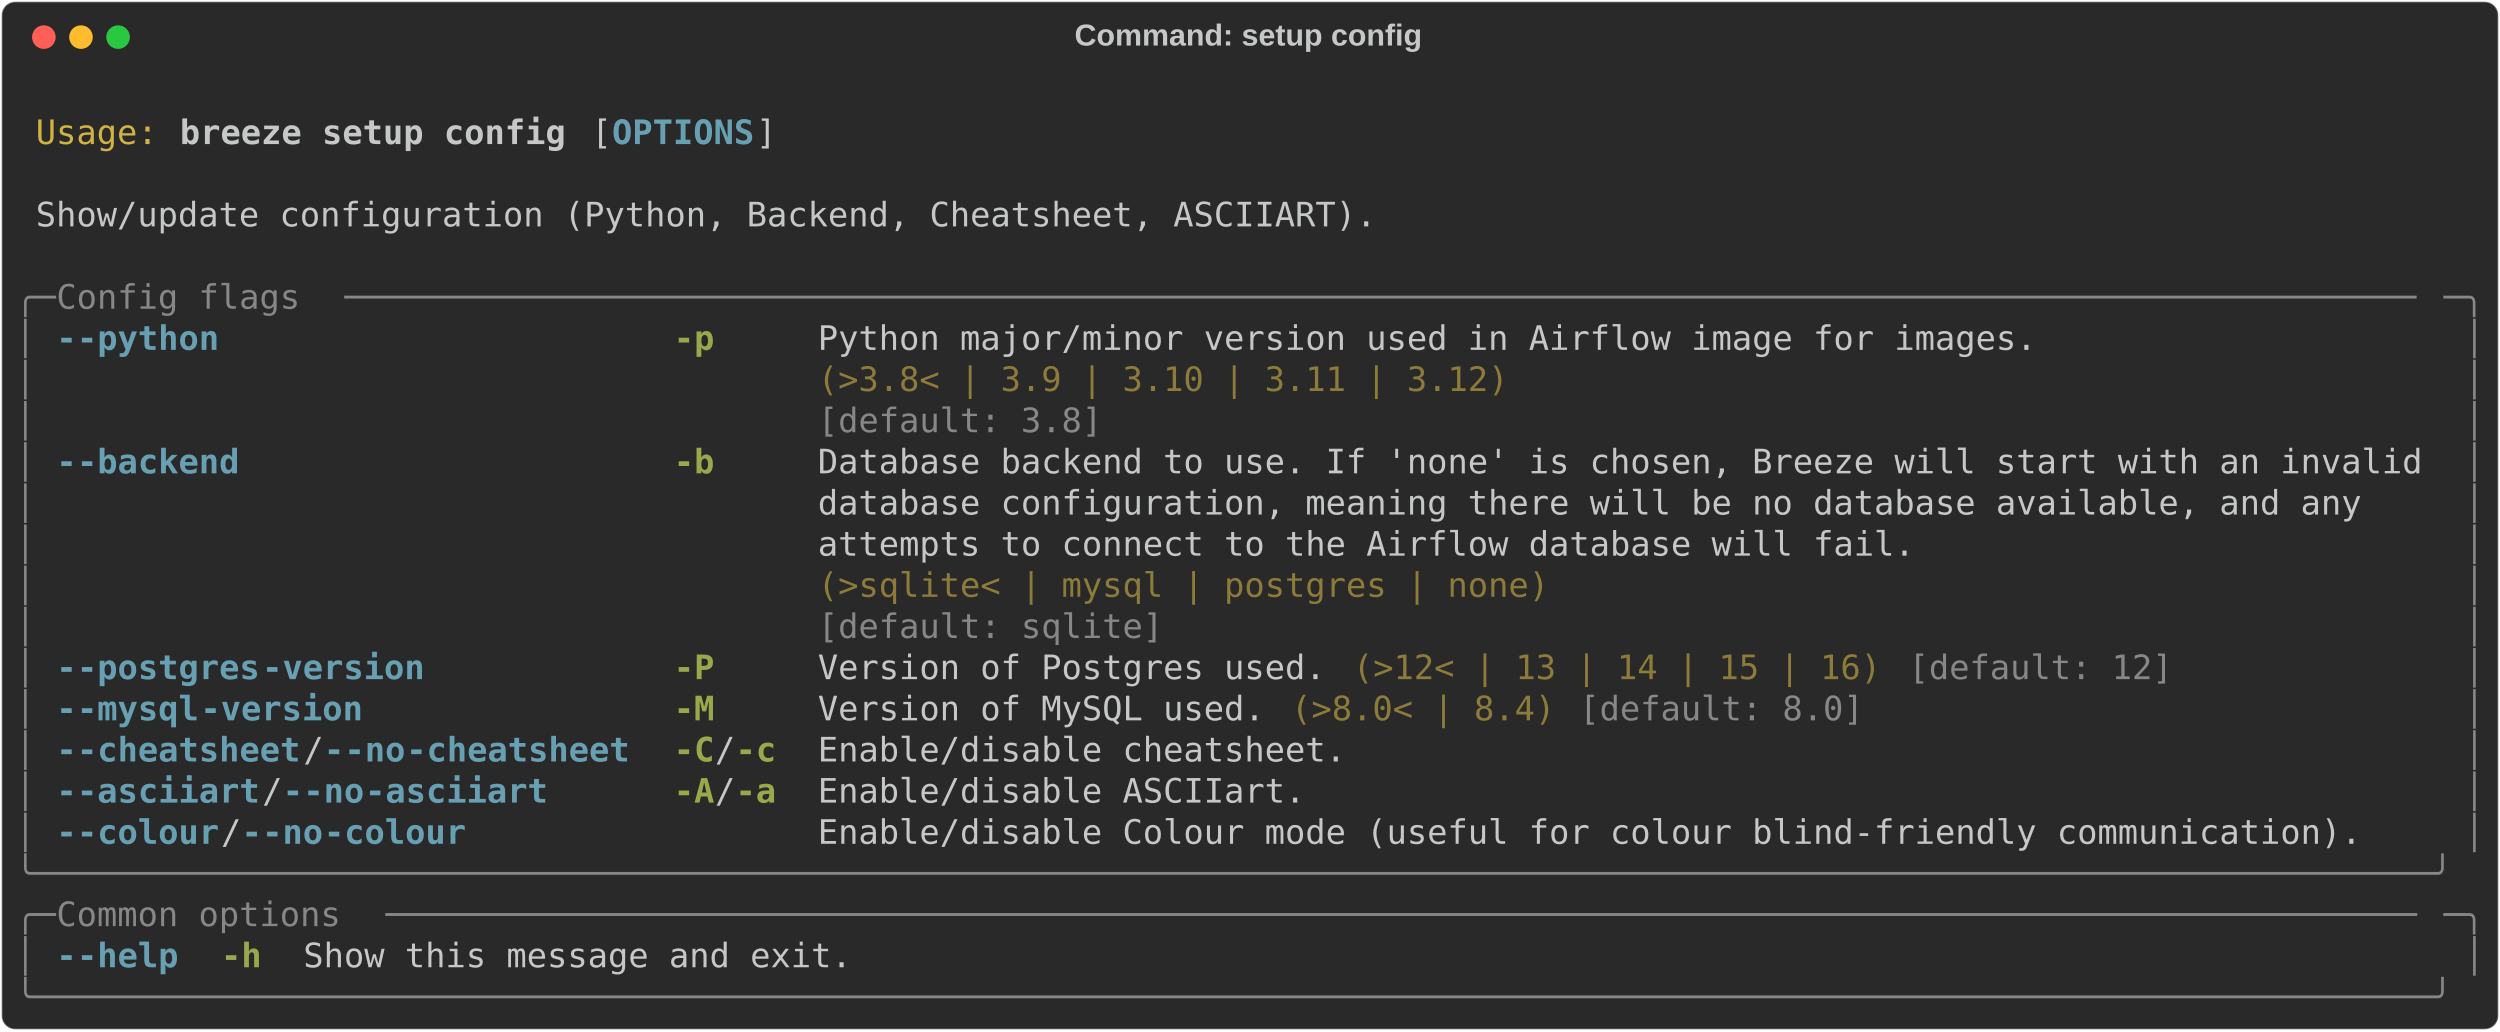
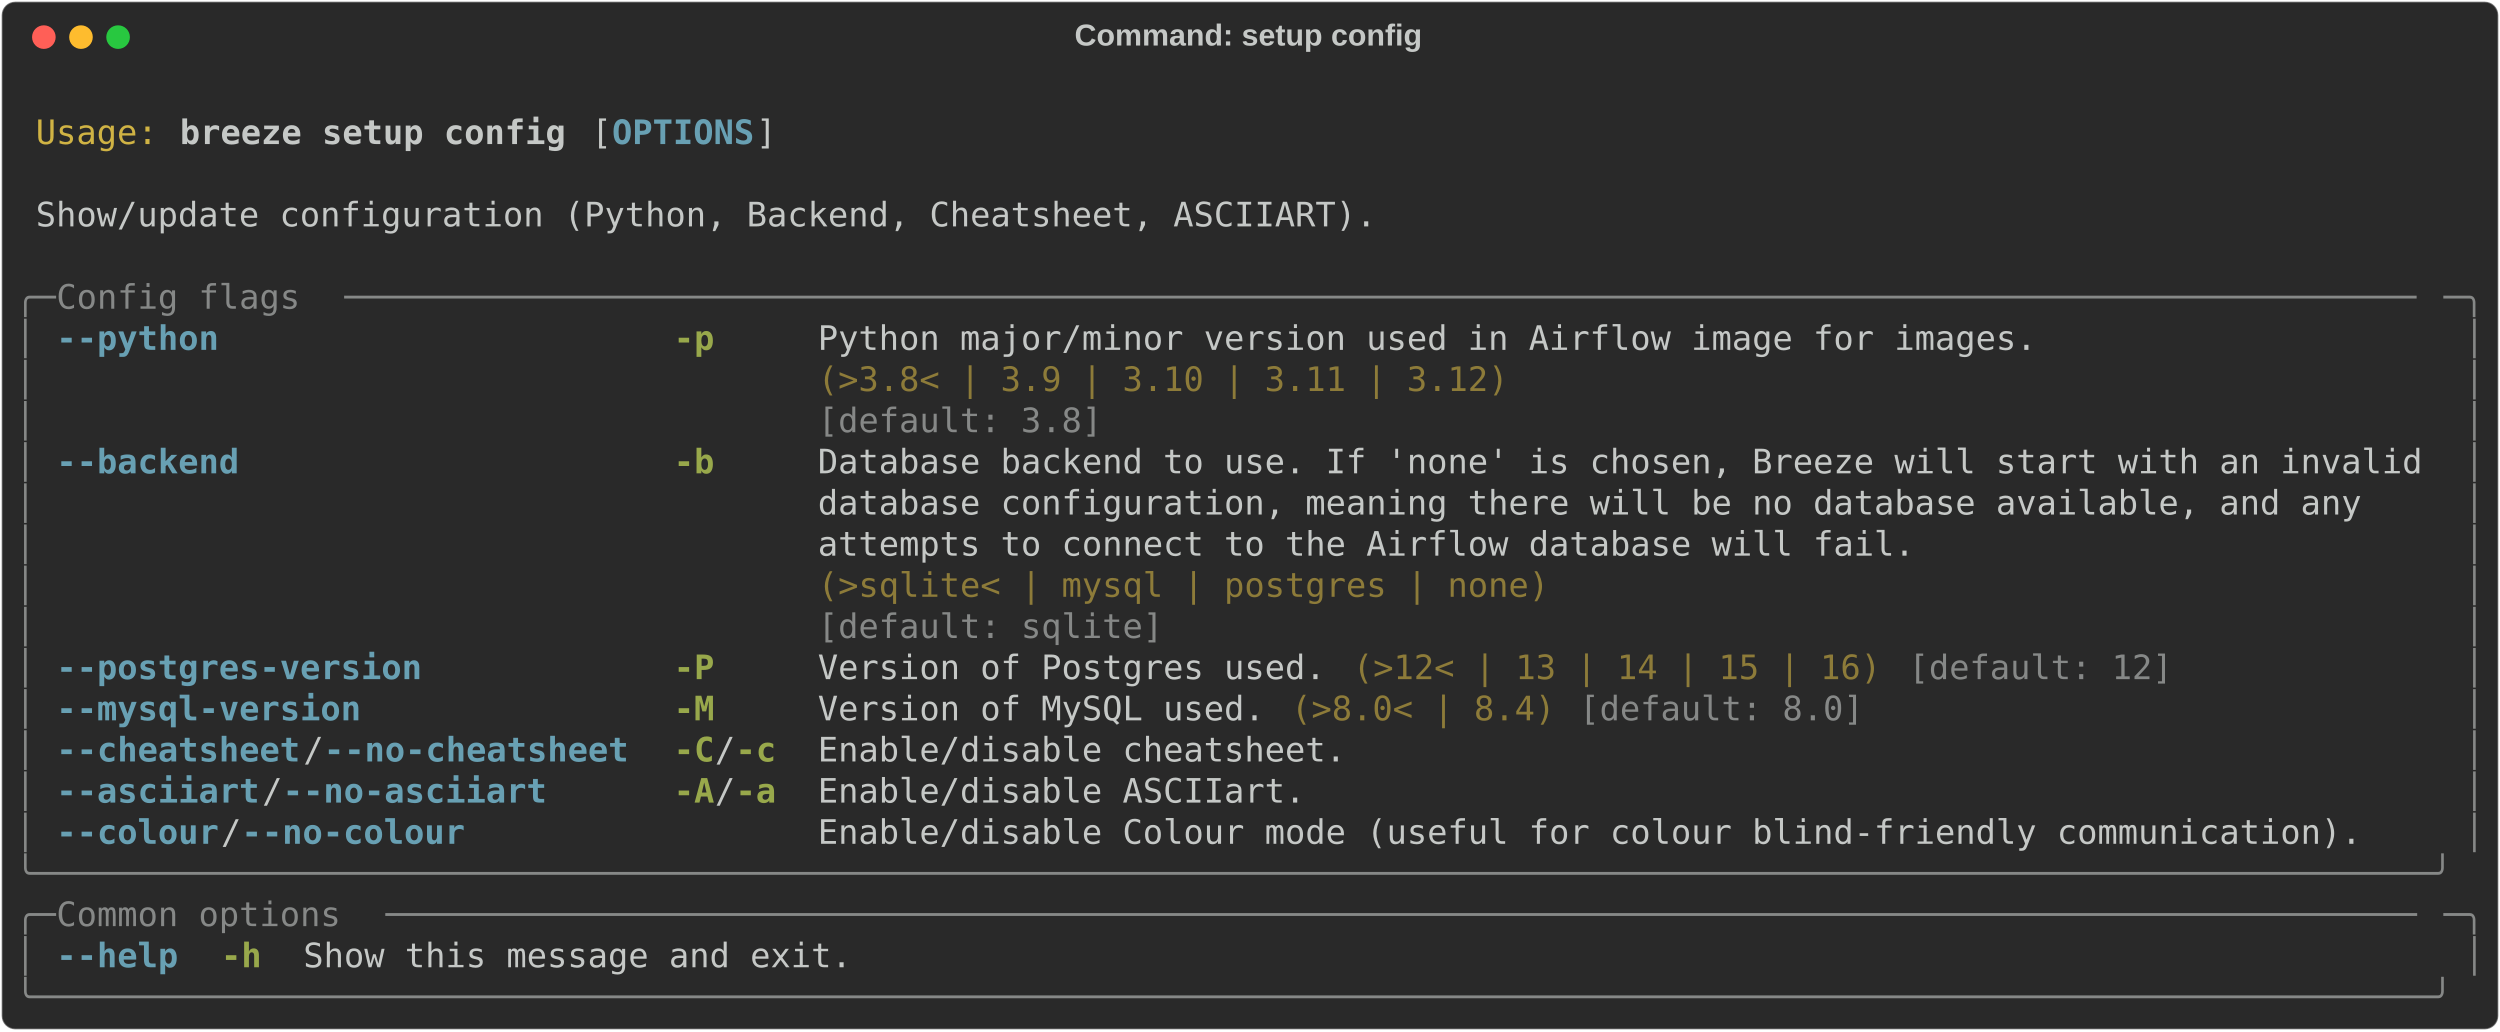
<svg xmlns="http://www.w3.org/2000/svg" class="rich-terminal" viewBox="0 0 1482 611.2">
  <style>

    @font-face {
        font-family: "Fira Code";
        src: local("FiraCode-Regular"),
                url("https://cdnjs.cloudflare.com/ajax/libs/firacode/6.2.0/woff2/FiraCode-Regular.woff2") format("woff2"),
                url("https://cdnjs.cloudflare.com/ajax/libs/firacode/6.2.0/woff/FiraCode-Regular.woff") format("woff");
        font-style: normal;
        font-weight: 400;
    }
    @font-face {
        font-family: "Fira Code";
        src: local("FiraCode-Bold"),
                url("https://cdnjs.cloudflare.com/ajax/libs/firacode/6.2.0/woff2/FiraCode-Bold.woff2") format("woff2"),
                url("https://cdnjs.cloudflare.com/ajax/libs/firacode/6.2.0/woff/FiraCode-Bold.woff") format("woff");
        font-style: bold;
        font-weight: 700;
    }

    .breeze-setup-config-matrix {
        font-family: Fira Code, monospace;
        font-size: 20px;
        line-height: 24.4px;
        font-variant-east-asian: full-width;
    }

    .breeze-setup-config-title {
        font-size: 18px;
        font-weight: bold;
        font-family: arial;
    }

    .breeze-setup-config-r1 { fill: #c5c8c6 }
.breeze-setup-config-r2 { fill: #d0b344 }
.breeze-setup-config-r3 { fill: #c5c8c6;font-weight: bold }
.breeze-setup-config-r4 { fill: #68a0b3;font-weight: bold }
.breeze-setup-config-r5 { fill: #868887 }
.breeze-setup-config-r6 { fill: #98a84b;font-weight: bold }
.breeze-setup-config-r7 { fill: #8d7b39 }
    </style>
  <defs>
    <clipPath id="breeze-setup-config-clip-terminal">
      <rect x="0" y="0" width="1463.0" height="560.2" />
    </clipPath>
    <clipPath id="breeze-setup-config-line-0">
      <rect x="0" y="1.5" width="1464" height="24.65" />
    </clipPath>
    <clipPath id="breeze-setup-config-line-1">
      <rect x="0" y="25.9" width="1464" height="24.65" />
    </clipPath>
    <clipPath id="breeze-setup-config-line-2">
      <rect x="0" y="50.3" width="1464" height="24.65" />
    </clipPath>
    <clipPath id="breeze-setup-config-line-3">
      <rect x="0" y="74.7" width="1464" height="24.65" />
    </clipPath>
    <clipPath id="breeze-setup-config-line-4">
      <rect x="0" y="99.1" width="1464" height="24.65" />
    </clipPath>
    <clipPath id="breeze-setup-config-line-5">
      <rect x="0" y="123.5" width="1464" height="24.65" />
    </clipPath>
    <clipPath id="breeze-setup-config-line-6">
      <rect x="0" y="147.9" width="1464" height="24.65" />
    </clipPath>
    <clipPath id="breeze-setup-config-line-7">
      <rect x="0" y="172.3" width="1464" height="24.65" />
    </clipPath>
    <clipPath id="breeze-setup-config-line-8">
      <rect x="0" y="196.7" width="1464" height="24.65" />
    </clipPath>
    <clipPath id="breeze-setup-config-line-9">
      <rect x="0" y="221.1" width="1464" height="24.65" />
    </clipPath>
    <clipPath id="breeze-setup-config-line-10">
      <rect x="0" y="245.5" width="1464" height="24.65" />
    </clipPath>
    <clipPath id="breeze-setup-config-line-11">
      <rect x="0" y="269.9" width="1464" height="24.65" />
    </clipPath>
    <clipPath id="breeze-setup-config-line-12">
      <rect x="0" y="294.3" width="1464" height="24.65" />
    </clipPath>
    <clipPath id="breeze-setup-config-line-13">
      <rect x="0" y="318.7" width="1464" height="24.65" />
    </clipPath>
    <clipPath id="breeze-setup-config-line-14">
      <rect x="0" y="343.1" width="1464" height="24.65" />
    </clipPath>
    <clipPath id="breeze-setup-config-line-15">
      <rect x="0" y="367.5" width="1464" height="24.65" />
    </clipPath>
    <clipPath id="breeze-setup-config-line-16">
      <rect x="0" y="391.9" width="1464" height="24.65" />
    </clipPath>
    <clipPath id="breeze-setup-config-line-17">
      <rect x="0" y="416.3" width="1464" height="24.65" />
    </clipPath>
    <clipPath id="breeze-setup-config-line-18">
      <rect x="0" y="440.7" width="1464" height="24.65" />
    </clipPath>
    <clipPath id="breeze-setup-config-line-19">
      <rect x="0" y="465.1" width="1464" height="24.65" />
    </clipPath>
    <clipPath id="breeze-setup-config-line-20">
      <rect x="0" y="489.5" width="1464" height="24.65" />
    </clipPath>
    <clipPath id="breeze-setup-config-line-21">
      <rect x="0" y="513.9" width="1464" height="24.65" />
    </clipPath>
  </defs>
  <rect fill="#292929" stroke="rgba(255,255,255,0.35)" stroke-width="1" x="1" y="1" width="1480" height="609.2" rx="8" />
  <text class="breeze-setup-config-title" fill="#c5c8c6" text-anchor="middle" x="740" y="27">Command: setup config</text>
  <g transform="translate(26,22)">
    <circle cx="0" cy="0" r="7" fill="#ff5f57" />
    <circle cx="22" cy="0" r="7" fill="#febc2e" />
    <circle cx="44" cy="0" r="7" fill="#28c840" />
  </g>
  <g transform="translate(9, 41)" clip-path="url(#breeze-setup-config-clip-terminal)">
    <g class="breeze-setup-config-matrix">
      <text class="breeze-setup-config-r1" x="1464" y="20" textLength="12.2" clip-path="url(#breeze-setup-config-line-0)">
</text>
      <text class="breeze-setup-config-r2" x="12.2" y="44.4" textLength="73.2" clip-path="url(#breeze-setup-config-line-1)">Usage:</text>
      <text class="breeze-setup-config-r3" x="97.6" y="44.4" textLength="231.8" clip-path="url(#breeze-setup-config-line-1)">breeze setup config</text>
      <text class="breeze-setup-config-r1" x="341.6" y="44.4" textLength="12.2" clip-path="url(#breeze-setup-config-line-1)">[</text>
      <text class="breeze-setup-config-r4" x="353.8" y="44.4" textLength="85.4" clip-path="url(#breeze-setup-config-line-1)">OPTIONS</text>
      <text class="breeze-setup-config-r1" x="439.2" y="44.4" textLength="12.2" clip-path="url(#breeze-setup-config-line-1)">]</text>
      <text class="breeze-setup-config-r1" x="1464" y="44.4" textLength="12.2" clip-path="url(#breeze-setup-config-line-1)">
</text>
      <text class="breeze-setup-config-r1" x="1464" y="68.8" textLength="12.2" clip-path="url(#breeze-setup-config-line-2)">
</text>
      <text class="breeze-setup-config-r1" x="12.2" y="93.2" textLength="805.2" clip-path="url(#breeze-setup-config-line-3)">Show/update configuration (Python, Backend, Cheatsheet, ASCIIART).</text>
      <text class="breeze-setup-config-r1" x="1464" y="93.2" textLength="12.2" clip-path="url(#breeze-setup-config-line-3)">
</text>
      <text class="breeze-setup-config-r1" x="1464" y="117.6" textLength="12.2" clip-path="url(#breeze-setup-config-line-4)">
</text>
      <text class="breeze-setup-config-r5" x="0" y="142" textLength="24.4" clip-path="url(#breeze-setup-config-line-5)">╭─</text>
      <text class="breeze-setup-config-r5" x="24.4" y="142" textLength="170.8" clip-path="url(#breeze-setup-config-line-5)"> Config flags </text>
      <text class="breeze-setup-config-r5" x="195.2" y="142" textLength="1244.4" clip-path="url(#breeze-setup-config-line-5)">──────────────────────────────────────────────────────────────────────────────────────────────────────</text>
      <text class="breeze-setup-config-r5" x="1439.6" y="142" textLength="24.4" clip-path="url(#breeze-setup-config-line-5)">─╮</text>
      <text class="breeze-setup-config-r1" x="1464" y="142" textLength="12.2" clip-path="url(#breeze-setup-config-line-5)">
</text>
      <text class="breeze-setup-config-r5" x="0" y="166.4" textLength="12.2" clip-path="url(#breeze-setup-config-line-6)">│</text>
-       <text class="breeze-setup-config-r4" x="24.4" y="166.4" textLength="12.2" clip-path="url(#breeze-setup-config-line-6)">-</text>
-       <text class="breeze-setup-config-r4" x="36.6" y="166.4" textLength="85.4" clip-path="url(#breeze-setup-config-line-6)">-python</text>
+       <text class="breeze-setup-config-r4" x="24.4" y="166.4" textLength="97.6" clip-path="url(#breeze-setup-config-line-6)">--python</text>
      <text class="breeze-setup-config-r6" x="390.4" y="166.4" textLength="24.4" clip-path="url(#breeze-setup-config-line-6)">-p</text>
      <text class="breeze-setup-config-r1" x="475.8" y="166.4" textLength="732" clip-path="url(#breeze-setup-config-line-6)">Python major/minor version used in Airflow image for images.</text>
      <text class="breeze-setup-config-r5" x="1451.8" y="166.4" textLength="12.2" clip-path="url(#breeze-setup-config-line-6)">│</text>
      <text class="breeze-setup-config-r1" x="1464" y="166.4" textLength="12.2" clip-path="url(#breeze-setup-config-line-6)">
</text>
      <text class="breeze-setup-config-r5" x="0" y="190.8" textLength="12.2" clip-path="url(#breeze-setup-config-line-7)">│</text>
      <text class="breeze-setup-config-r7" x="475.8" y="190.8" textLength="732" clip-path="url(#breeze-setup-config-line-7)">(&gt;3.8&lt; | 3.9 | 3.10 | 3.11 | 3.12)                          </text>
      <text class="breeze-setup-config-r5" x="1451.8" y="190.8" textLength="12.2" clip-path="url(#breeze-setup-config-line-7)">│</text>
      <text class="breeze-setup-config-r1" x="1464" y="190.8" textLength="12.2" clip-path="url(#breeze-setup-config-line-7)">
</text>
      <text class="breeze-setup-config-r5" x="0" y="215.2" textLength="12.2" clip-path="url(#breeze-setup-config-line-8)">│</text>
      <text class="breeze-setup-config-r5" x="475.8" y="215.2" textLength="732" clip-path="url(#breeze-setup-config-line-8)">[default: 3.8]                                              </text>
      <text class="breeze-setup-config-r5" x="1451.8" y="215.2" textLength="12.2" clip-path="url(#breeze-setup-config-line-8)">│</text>
      <text class="breeze-setup-config-r1" x="1464" y="215.2" textLength="12.2" clip-path="url(#breeze-setup-config-line-8)">
</text>
      <text class="breeze-setup-config-r5" x="0" y="239.6" textLength="12.2" clip-path="url(#breeze-setup-config-line-9)">│</text>
-       <text class="breeze-setup-config-r4" x="24.4" y="239.6" textLength="12.2" clip-path="url(#breeze-setup-config-line-9)">-</text>
-       <text class="breeze-setup-config-r4" x="36.6" y="239.6" textLength="97.6" clip-path="url(#breeze-setup-config-line-9)">-backend</text>
+       <text class="breeze-setup-config-r4" x="24.4" y="239.6" textLength="109.8" clip-path="url(#breeze-setup-config-line-9)">--backend</text>
      <text class="breeze-setup-config-r6" x="390.4" y="239.6" textLength="24.4" clip-path="url(#breeze-setup-config-line-9)">-b</text>
      <text class="breeze-setup-config-r1" x="475.8" y="239.6" textLength="963.8" clip-path="url(#breeze-setup-config-line-9)">Database backend to use. If 'none' is chosen, Breeze will start with an invalid</text>
      <text class="breeze-setup-config-r5" x="1451.8" y="239.6" textLength="12.2" clip-path="url(#breeze-setup-config-line-9)">│</text>
      <text class="breeze-setup-config-r1" x="1464" y="239.6" textLength="12.2" clip-path="url(#breeze-setup-config-line-9)">
</text>
      <text class="breeze-setup-config-r5" x="0" y="264" textLength="12.2" clip-path="url(#breeze-setup-config-line-10)">│</text>
      <text class="breeze-setup-config-r1" x="475.8" y="264" textLength="963.8" clip-path="url(#breeze-setup-config-line-10)">database configuration, meaning there will be no database available, and any   </text>
      <text class="breeze-setup-config-r5" x="1451.8" y="264" textLength="12.2" clip-path="url(#breeze-setup-config-line-10)">│</text>
      <text class="breeze-setup-config-r1" x="1464" y="264" textLength="12.2" clip-path="url(#breeze-setup-config-line-10)">
</text>
      <text class="breeze-setup-config-r5" x="0" y="288.4" textLength="12.2" clip-path="url(#breeze-setup-config-line-11)">│</text>
      <text class="breeze-setup-config-r1" x="475.8" y="288.4" textLength="963.8" clip-path="url(#breeze-setup-config-line-11)">attempts to connect to the Airflow database will fail.                         </text>
      <text class="breeze-setup-config-r5" x="1451.8" y="288.4" textLength="12.2" clip-path="url(#breeze-setup-config-line-11)">│</text>
      <text class="breeze-setup-config-r1" x="1464" y="288.4" textLength="12.2" clip-path="url(#breeze-setup-config-line-11)">
</text>
      <text class="breeze-setup-config-r5" x="0" y="312.8" textLength="12.2" clip-path="url(#breeze-setup-config-line-12)">│</text>
      <text class="breeze-setup-config-r7" x="475.8" y="312.8" textLength="963.8" clip-path="url(#breeze-setup-config-line-12)">(&gt;sqlite&lt; | mysql | postgres | none)                                           </text>
      <text class="breeze-setup-config-r5" x="1451.8" y="312.8" textLength="12.2" clip-path="url(#breeze-setup-config-line-12)">│</text>
      <text class="breeze-setup-config-r1" x="1464" y="312.8" textLength="12.2" clip-path="url(#breeze-setup-config-line-12)">
</text>
      <text class="breeze-setup-config-r5" x="0" y="337.2" textLength="12.2" clip-path="url(#breeze-setup-config-line-13)">│</text>
      <text class="breeze-setup-config-r5" x="475.8" y="337.2" textLength="963.8" clip-path="url(#breeze-setup-config-line-13)">[default: sqlite]                                                              </text>
      <text class="breeze-setup-config-r5" x="1451.8" y="337.2" textLength="12.2" clip-path="url(#breeze-setup-config-line-13)">│</text>
      <text class="breeze-setup-config-r1" x="1464" y="337.2" textLength="12.2" clip-path="url(#breeze-setup-config-line-13)">
</text>
      <text class="breeze-setup-config-r5" x="0" y="361.6" textLength="12.2" clip-path="url(#breeze-setup-config-line-14)">│</text>
-       <text class="breeze-setup-config-r4" x="24.4" y="361.6" textLength="12.2" clip-path="url(#breeze-setup-config-line-14)">-</text>
-       <text class="breeze-setup-config-r4" x="36.6" y="361.6" textLength="109.8" clip-path="url(#breeze-setup-config-line-14)">-postgres</text>
-       <text class="breeze-setup-config-r4" x="146.4" y="361.6" textLength="97.6" clip-path="url(#breeze-setup-config-line-14)">-version</text>
+       <text class="breeze-setup-config-r4" x="24.4" y="361.6" textLength="219.6" clip-path="url(#breeze-setup-config-line-14)">--postgres-version</text>
      <text class="breeze-setup-config-r6" x="390.4" y="361.6" textLength="24.4" clip-path="url(#breeze-setup-config-line-14)">-P</text>
      <text class="breeze-setup-config-r1" x="475.8" y="361.6" textLength="305" clip-path="url(#breeze-setup-config-line-14)">Version of Postgres used.</text>
      <text class="breeze-setup-config-r7" x="793" y="361.6" textLength="317.2" clip-path="url(#breeze-setup-config-line-14)">(&gt;12&lt; | 13 | 14 | 15 | 16)</text>
      <text class="breeze-setup-config-r5" x="1122.4" y="361.6" textLength="158.6" clip-path="url(#breeze-setup-config-line-14)">[default: 12]</text>
      <text class="breeze-setup-config-r5" x="1451.8" y="361.6" textLength="12.2" clip-path="url(#breeze-setup-config-line-14)">│</text>
      <text class="breeze-setup-config-r1" x="1464" y="361.6" textLength="12.2" clip-path="url(#breeze-setup-config-line-14)">
</text>
      <text class="breeze-setup-config-r5" x="0" y="386" textLength="12.2" clip-path="url(#breeze-setup-config-line-15)">│</text>
-       <text class="breeze-setup-config-r4" x="24.4" y="386" textLength="12.2" clip-path="url(#breeze-setup-config-line-15)">-</text>
-       <text class="breeze-setup-config-r4" x="36.6" y="386" textLength="73.2" clip-path="url(#breeze-setup-config-line-15)">-mysql</text>
-       <text class="breeze-setup-config-r4" x="109.8" y="386" textLength="97.6" clip-path="url(#breeze-setup-config-line-15)">-version</text>
+       <text class="breeze-setup-config-r4" x="24.4" y="386" textLength="183" clip-path="url(#breeze-setup-config-line-15)">--mysql-version</text>
      <text class="breeze-setup-config-r6" x="390.4" y="386" textLength="24.4" clip-path="url(#breeze-setup-config-line-15)">-M</text>
      <text class="breeze-setup-config-r1" x="475.8" y="386" textLength="268.4" clip-path="url(#breeze-setup-config-line-15)">Version of MySQL used.</text>
      <text class="breeze-setup-config-r7" x="756.4" y="386" textLength="158.6" clip-path="url(#breeze-setup-config-line-15)">(&gt;8.0&lt; | 8.4)</text>
      <text class="breeze-setup-config-r5" x="927.2" y="386" textLength="170.8" clip-path="url(#breeze-setup-config-line-15)">[default: 8.0]</text>
      <text class="breeze-setup-config-r5" x="1451.8" y="386" textLength="12.2" clip-path="url(#breeze-setup-config-line-15)">│</text>
      <text class="breeze-setup-config-r1" x="1464" y="386" textLength="12.2" clip-path="url(#breeze-setup-config-line-15)">
</text>
      <text class="breeze-setup-config-r5" x="0" y="410.4" textLength="12.2" clip-path="url(#breeze-setup-config-line-16)">│</text>
-       <text class="breeze-setup-config-r4" x="24.4" y="410.4" textLength="12.2" clip-path="url(#breeze-setup-config-line-16)">-</text>
-       <text class="breeze-setup-config-r4" x="36.6" y="410.4" textLength="134.2" clip-path="url(#breeze-setup-config-line-16)">-cheatsheet</text>
+       <text class="breeze-setup-config-r4" x="24.4" y="410.4" textLength="146.4" clip-path="url(#breeze-setup-config-line-16)">--cheatsheet</text>
      <text class="breeze-setup-config-r1" x="170.8" y="410.4" textLength="12.2" clip-path="url(#breeze-setup-config-line-16)">/</text>
-       <text class="breeze-setup-config-r4" x="183" y="410.4" textLength="12.2" clip-path="url(#breeze-setup-config-line-16)">-</text>
-       <text class="breeze-setup-config-r4" x="195.2" y="410.4" textLength="36.6" clip-path="url(#breeze-setup-config-line-16)">-no</text>
-       <text class="breeze-setup-config-r4" x="231.8" y="410.4" textLength="134.2" clip-path="url(#breeze-setup-config-line-16)">-cheatsheet</text>
+       <text class="breeze-setup-config-r4" x="183" y="410.4" textLength="183" clip-path="url(#breeze-setup-config-line-16)">--no-cheatsheet</text>
      <text class="breeze-setup-config-r6" x="390.4" y="410.4" textLength="24.4" clip-path="url(#breeze-setup-config-line-16)">-C</text>
      <text class="breeze-setup-config-r1" x="414.8" y="410.4" textLength="12.2" clip-path="url(#breeze-setup-config-line-16)">/</text>
      <text class="breeze-setup-config-r6" x="427" y="410.4" textLength="24.4" clip-path="url(#breeze-setup-config-line-16)">-c</text>
      <text class="breeze-setup-config-r1" x="475.8" y="410.4" textLength="317.2" clip-path="url(#breeze-setup-config-line-16)">Enable/disable cheatsheet.</text>
      <text class="breeze-setup-config-r5" x="1451.8" y="410.4" textLength="12.2" clip-path="url(#breeze-setup-config-line-16)">│</text>
      <text class="breeze-setup-config-r1" x="1464" y="410.4" textLength="12.2" clip-path="url(#breeze-setup-config-line-16)">
</text>
      <text class="breeze-setup-config-r5" x="0" y="434.8" textLength="12.2" clip-path="url(#breeze-setup-config-line-17)">│</text>
-       <text class="breeze-setup-config-r4" x="24.4" y="434.8" textLength="12.2" clip-path="url(#breeze-setup-config-line-17)">-</text>
-       <text class="breeze-setup-config-r4" x="36.6" y="434.8" textLength="109.8" clip-path="url(#breeze-setup-config-line-17)">-asciiart</text>
+       <text class="breeze-setup-config-r4" x="24.4" y="434.8" textLength="122" clip-path="url(#breeze-setup-config-line-17)">--asciiart</text>
      <text class="breeze-setup-config-r1" x="146.4" y="434.8" textLength="12.2" clip-path="url(#breeze-setup-config-line-17)">/</text>
-       <text class="breeze-setup-config-r4" x="158.6" y="434.8" textLength="12.2" clip-path="url(#breeze-setup-config-line-17)">-</text>
-       <text class="breeze-setup-config-r4" x="170.8" y="434.8" textLength="36.6" clip-path="url(#breeze-setup-config-line-17)">-no</text>
-       <text class="breeze-setup-config-r4" x="207.4" y="434.8" textLength="109.8" clip-path="url(#breeze-setup-config-line-17)">-asciiart</text>
+       <text class="breeze-setup-config-r4" x="158.6" y="434.8" textLength="158.6" clip-path="url(#breeze-setup-config-line-17)">--no-asciiart</text>
      <text class="breeze-setup-config-r6" x="390.4" y="434.8" textLength="24.4" clip-path="url(#breeze-setup-config-line-17)">-A</text>
      <text class="breeze-setup-config-r1" x="414.8" y="434.8" textLength="12.2" clip-path="url(#breeze-setup-config-line-17)">/</text>
      <text class="breeze-setup-config-r6" x="427" y="434.8" textLength="24.4" clip-path="url(#breeze-setup-config-line-17)">-a</text>
      <text class="breeze-setup-config-r1" x="475.8" y="434.8" textLength="292.8" clip-path="url(#breeze-setup-config-line-17)">Enable/disable ASCIIart.</text>
      <text class="breeze-setup-config-r5" x="1451.8" y="434.8" textLength="12.2" clip-path="url(#breeze-setup-config-line-17)">│</text>
      <text class="breeze-setup-config-r1" x="1464" y="434.8" textLength="12.2" clip-path="url(#breeze-setup-config-line-17)">
</text>
      <text class="breeze-setup-config-r5" x="0" y="459.2" textLength="12.2" clip-path="url(#breeze-setup-config-line-18)">│</text>
-       <text class="breeze-setup-config-r4" x="24.4" y="459.2" textLength="12.2" clip-path="url(#breeze-setup-config-line-18)">-</text>
-       <text class="breeze-setup-config-r4" x="36.6" y="459.2" textLength="85.4" clip-path="url(#breeze-setup-config-line-18)">-colour</text>
+       <text class="breeze-setup-config-r4" x="24.4" y="459.2" textLength="97.6" clip-path="url(#breeze-setup-config-line-18)">--colour</text>
      <text class="breeze-setup-config-r1" x="122" y="459.2" textLength="12.2" clip-path="url(#breeze-setup-config-line-18)">/</text>
-       <text class="breeze-setup-config-r4" x="134.2" y="459.2" textLength="12.2" clip-path="url(#breeze-setup-config-line-18)">-</text>
-       <text class="breeze-setup-config-r4" x="146.4" y="459.2" textLength="36.6" clip-path="url(#breeze-setup-config-line-18)">-no</text>
-       <text class="breeze-setup-config-r4" x="183" y="459.2" textLength="85.4" clip-path="url(#breeze-setup-config-line-18)">-colour</text>
+       <text class="breeze-setup-config-r4" x="134.2" y="459.2" textLength="134.2" clip-path="url(#breeze-setup-config-line-18)">--no-colour</text>
      <text class="breeze-setup-config-r1" x="475.8" y="459.2" textLength="927.2" clip-path="url(#breeze-setup-config-line-18)">Enable/disable Colour mode (useful for colour blind-friendly communication).</text>
      <text class="breeze-setup-config-r5" x="1451.8" y="459.2" textLength="12.2" clip-path="url(#breeze-setup-config-line-18)">│</text>
      <text class="breeze-setup-config-r1" x="1464" y="459.2" textLength="12.2" clip-path="url(#breeze-setup-config-line-18)">
</text>
      <text class="breeze-setup-config-r5" x="0" y="483.6" textLength="1464" clip-path="url(#breeze-setup-config-line-19)">╰──────────────────────────────────────────────────────────────────────────────────────────────────────────────────────╯</text>
      <text class="breeze-setup-config-r1" x="1464" y="483.6" textLength="12.2" clip-path="url(#breeze-setup-config-line-19)">
</text>
      <text class="breeze-setup-config-r5" x="0" y="508" textLength="24.4" clip-path="url(#breeze-setup-config-line-20)">╭─</text>
      <text class="breeze-setup-config-r5" x="24.4" y="508" textLength="195.2" clip-path="url(#breeze-setup-config-line-20)"> Common options </text>
      <text class="breeze-setup-config-r5" x="219.6" y="508" textLength="1220" clip-path="url(#breeze-setup-config-line-20)">────────────────────────────────────────────────────────────────────────────────────────────────────</text>
      <text class="breeze-setup-config-r5" x="1439.6" y="508" textLength="24.4" clip-path="url(#breeze-setup-config-line-20)">─╮</text>
      <text class="breeze-setup-config-r1" x="1464" y="508" textLength="12.2" clip-path="url(#breeze-setup-config-line-20)">
</text>
      <text class="breeze-setup-config-r5" x="0" y="532.4" textLength="12.2" clip-path="url(#breeze-setup-config-line-21)">│</text>
-       <text class="breeze-setup-config-r4" x="24.4" y="532.4" textLength="12.2" clip-path="url(#breeze-setup-config-line-21)">-</text>
-       <text class="breeze-setup-config-r4" x="36.6" y="532.4" textLength="61" clip-path="url(#breeze-setup-config-line-21)">-help</text>
+       <text class="breeze-setup-config-r4" x="24.4" y="532.4" textLength="73.2" clip-path="url(#breeze-setup-config-line-21)">--help</text>
      <text class="breeze-setup-config-r6" x="122" y="532.4" textLength="24.4" clip-path="url(#breeze-setup-config-line-21)">-h</text>
      <text class="breeze-setup-config-r1" x="170.8" y="532.4" textLength="329.4" clip-path="url(#breeze-setup-config-line-21)">Show this message and exit.</text>
      <text class="breeze-setup-config-r5" x="1451.8" y="532.4" textLength="12.2" clip-path="url(#breeze-setup-config-line-21)">│</text>
      <text class="breeze-setup-config-r1" x="1464" y="532.4" textLength="12.2" clip-path="url(#breeze-setup-config-line-21)">
</text>
      <text class="breeze-setup-config-r5" x="0" y="556.8" textLength="1464" clip-path="url(#breeze-setup-config-line-22)">╰──────────────────────────────────────────────────────────────────────────────────────────────────────────────────────╯</text>
      <text class="breeze-setup-config-r1" x="1464" y="556.8" textLength="12.2" clip-path="url(#breeze-setup-config-line-22)">
</text>
    </g>
  </g>
</svg>
